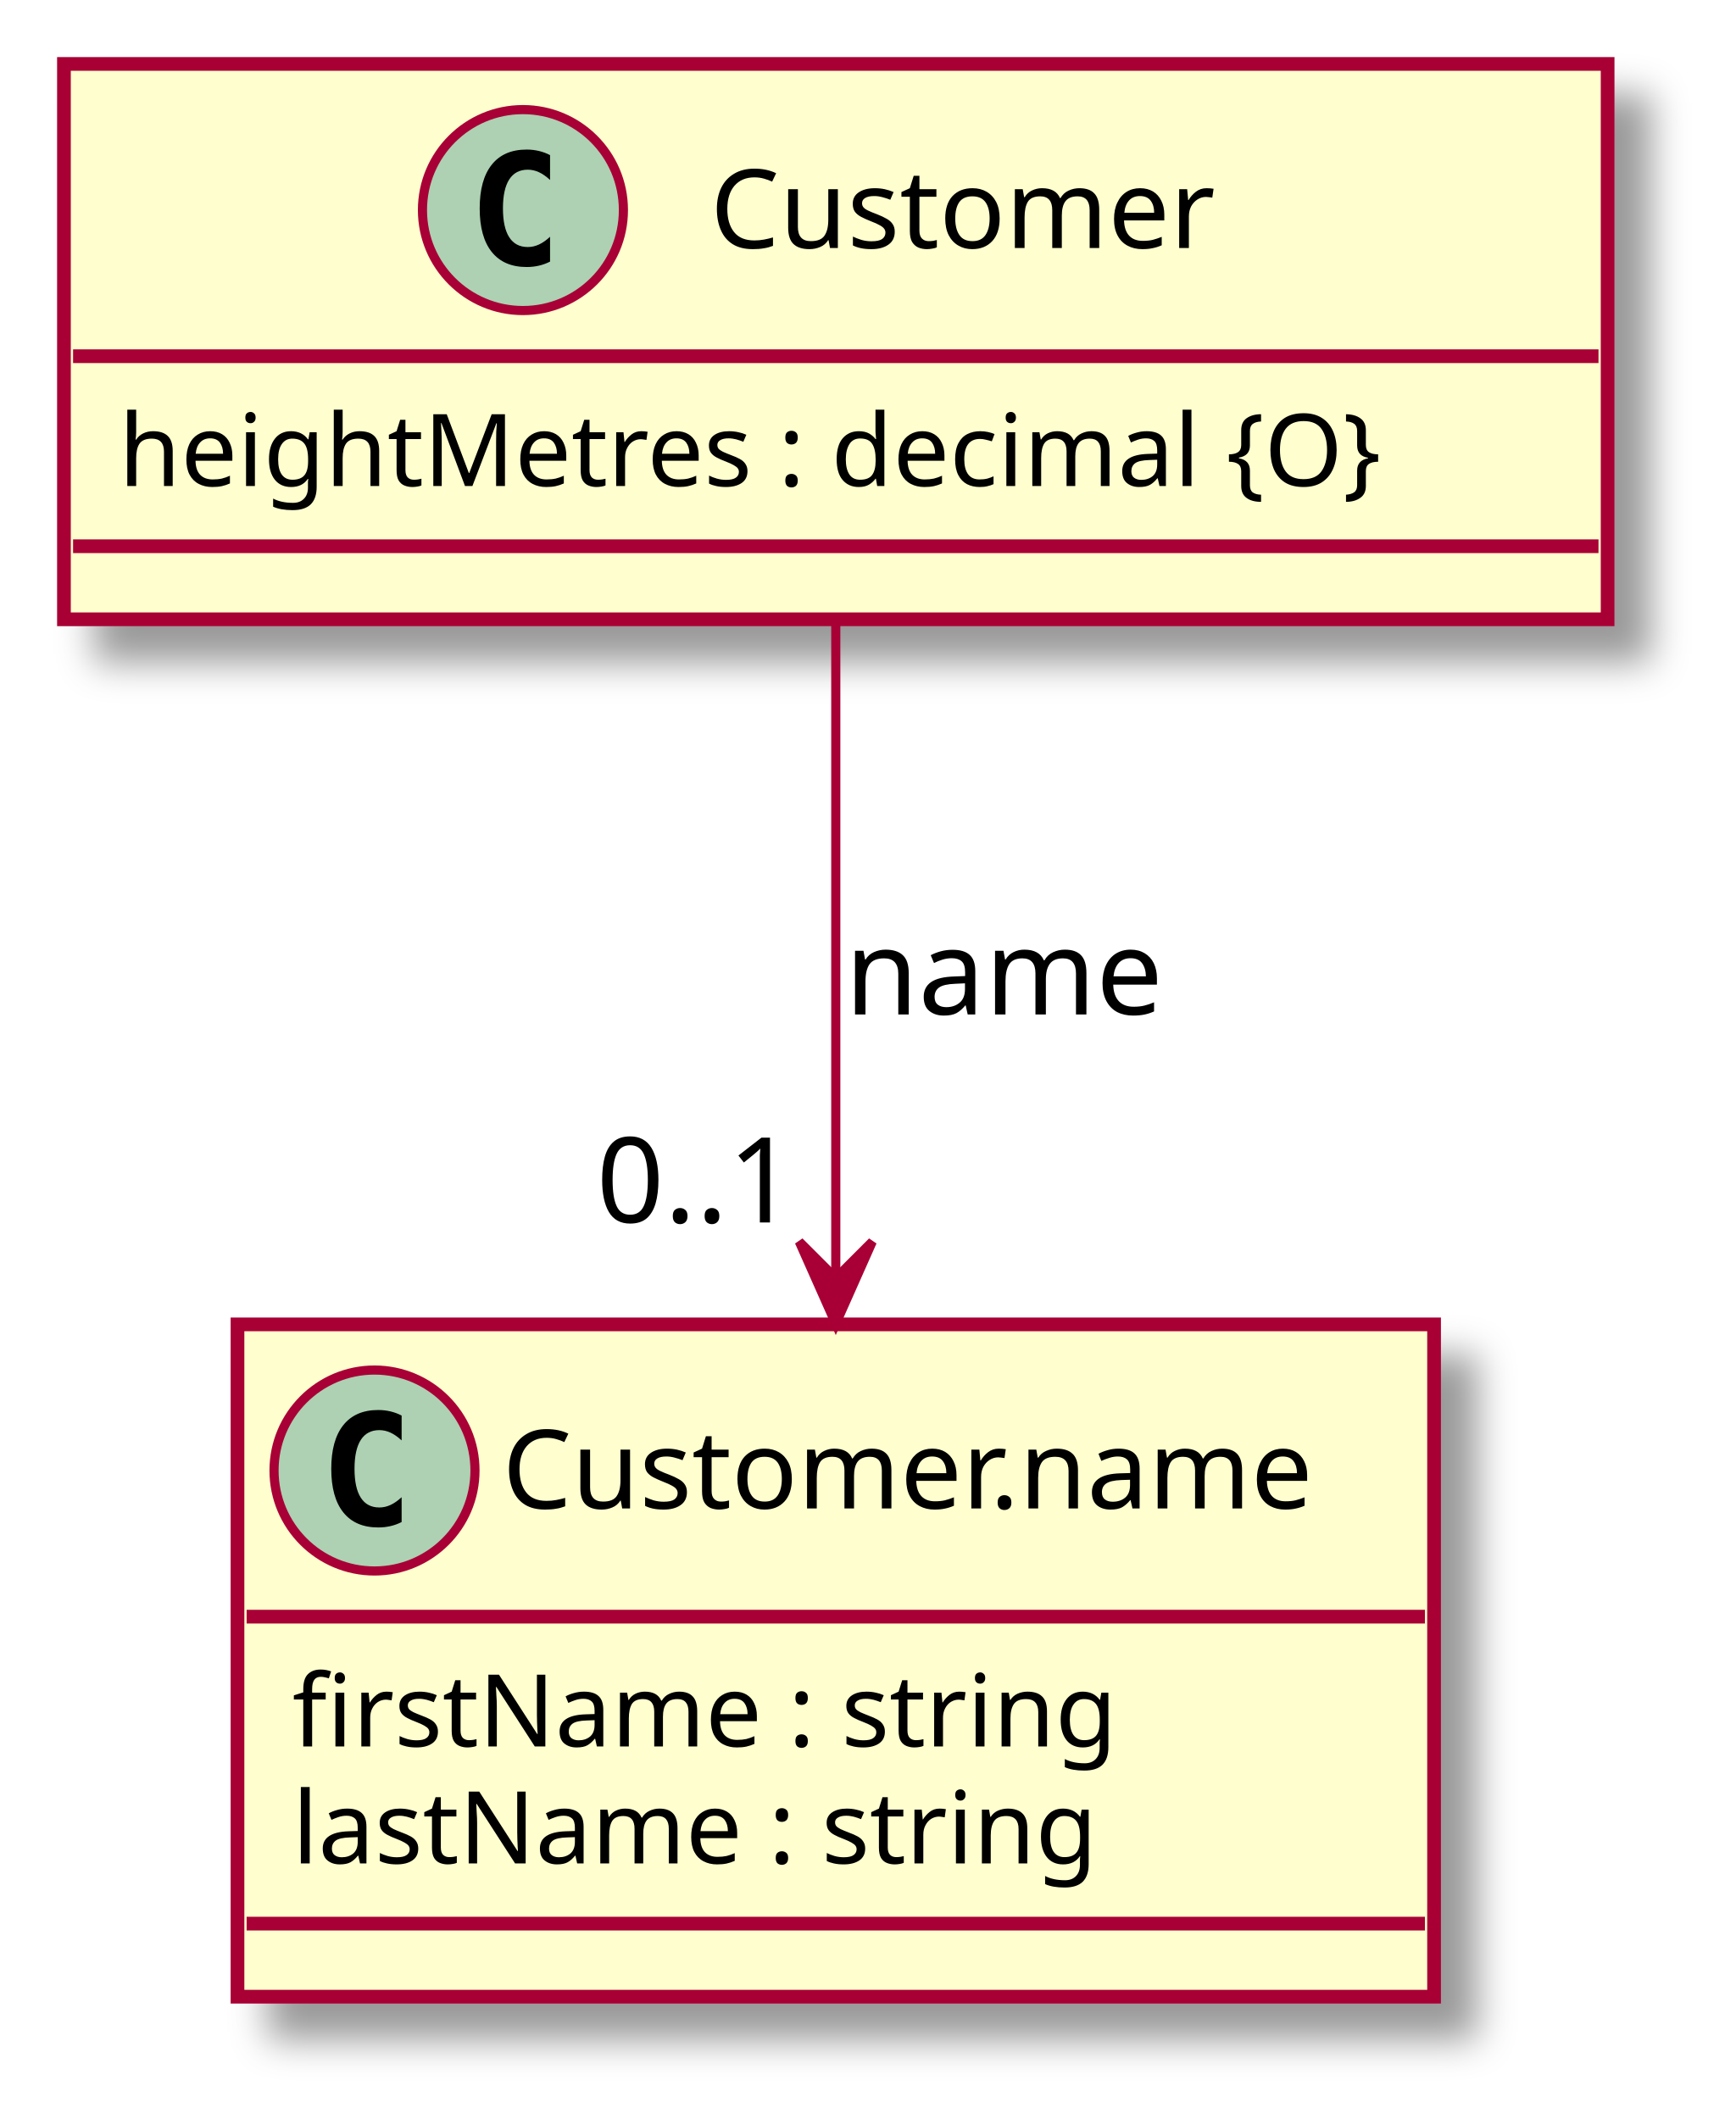
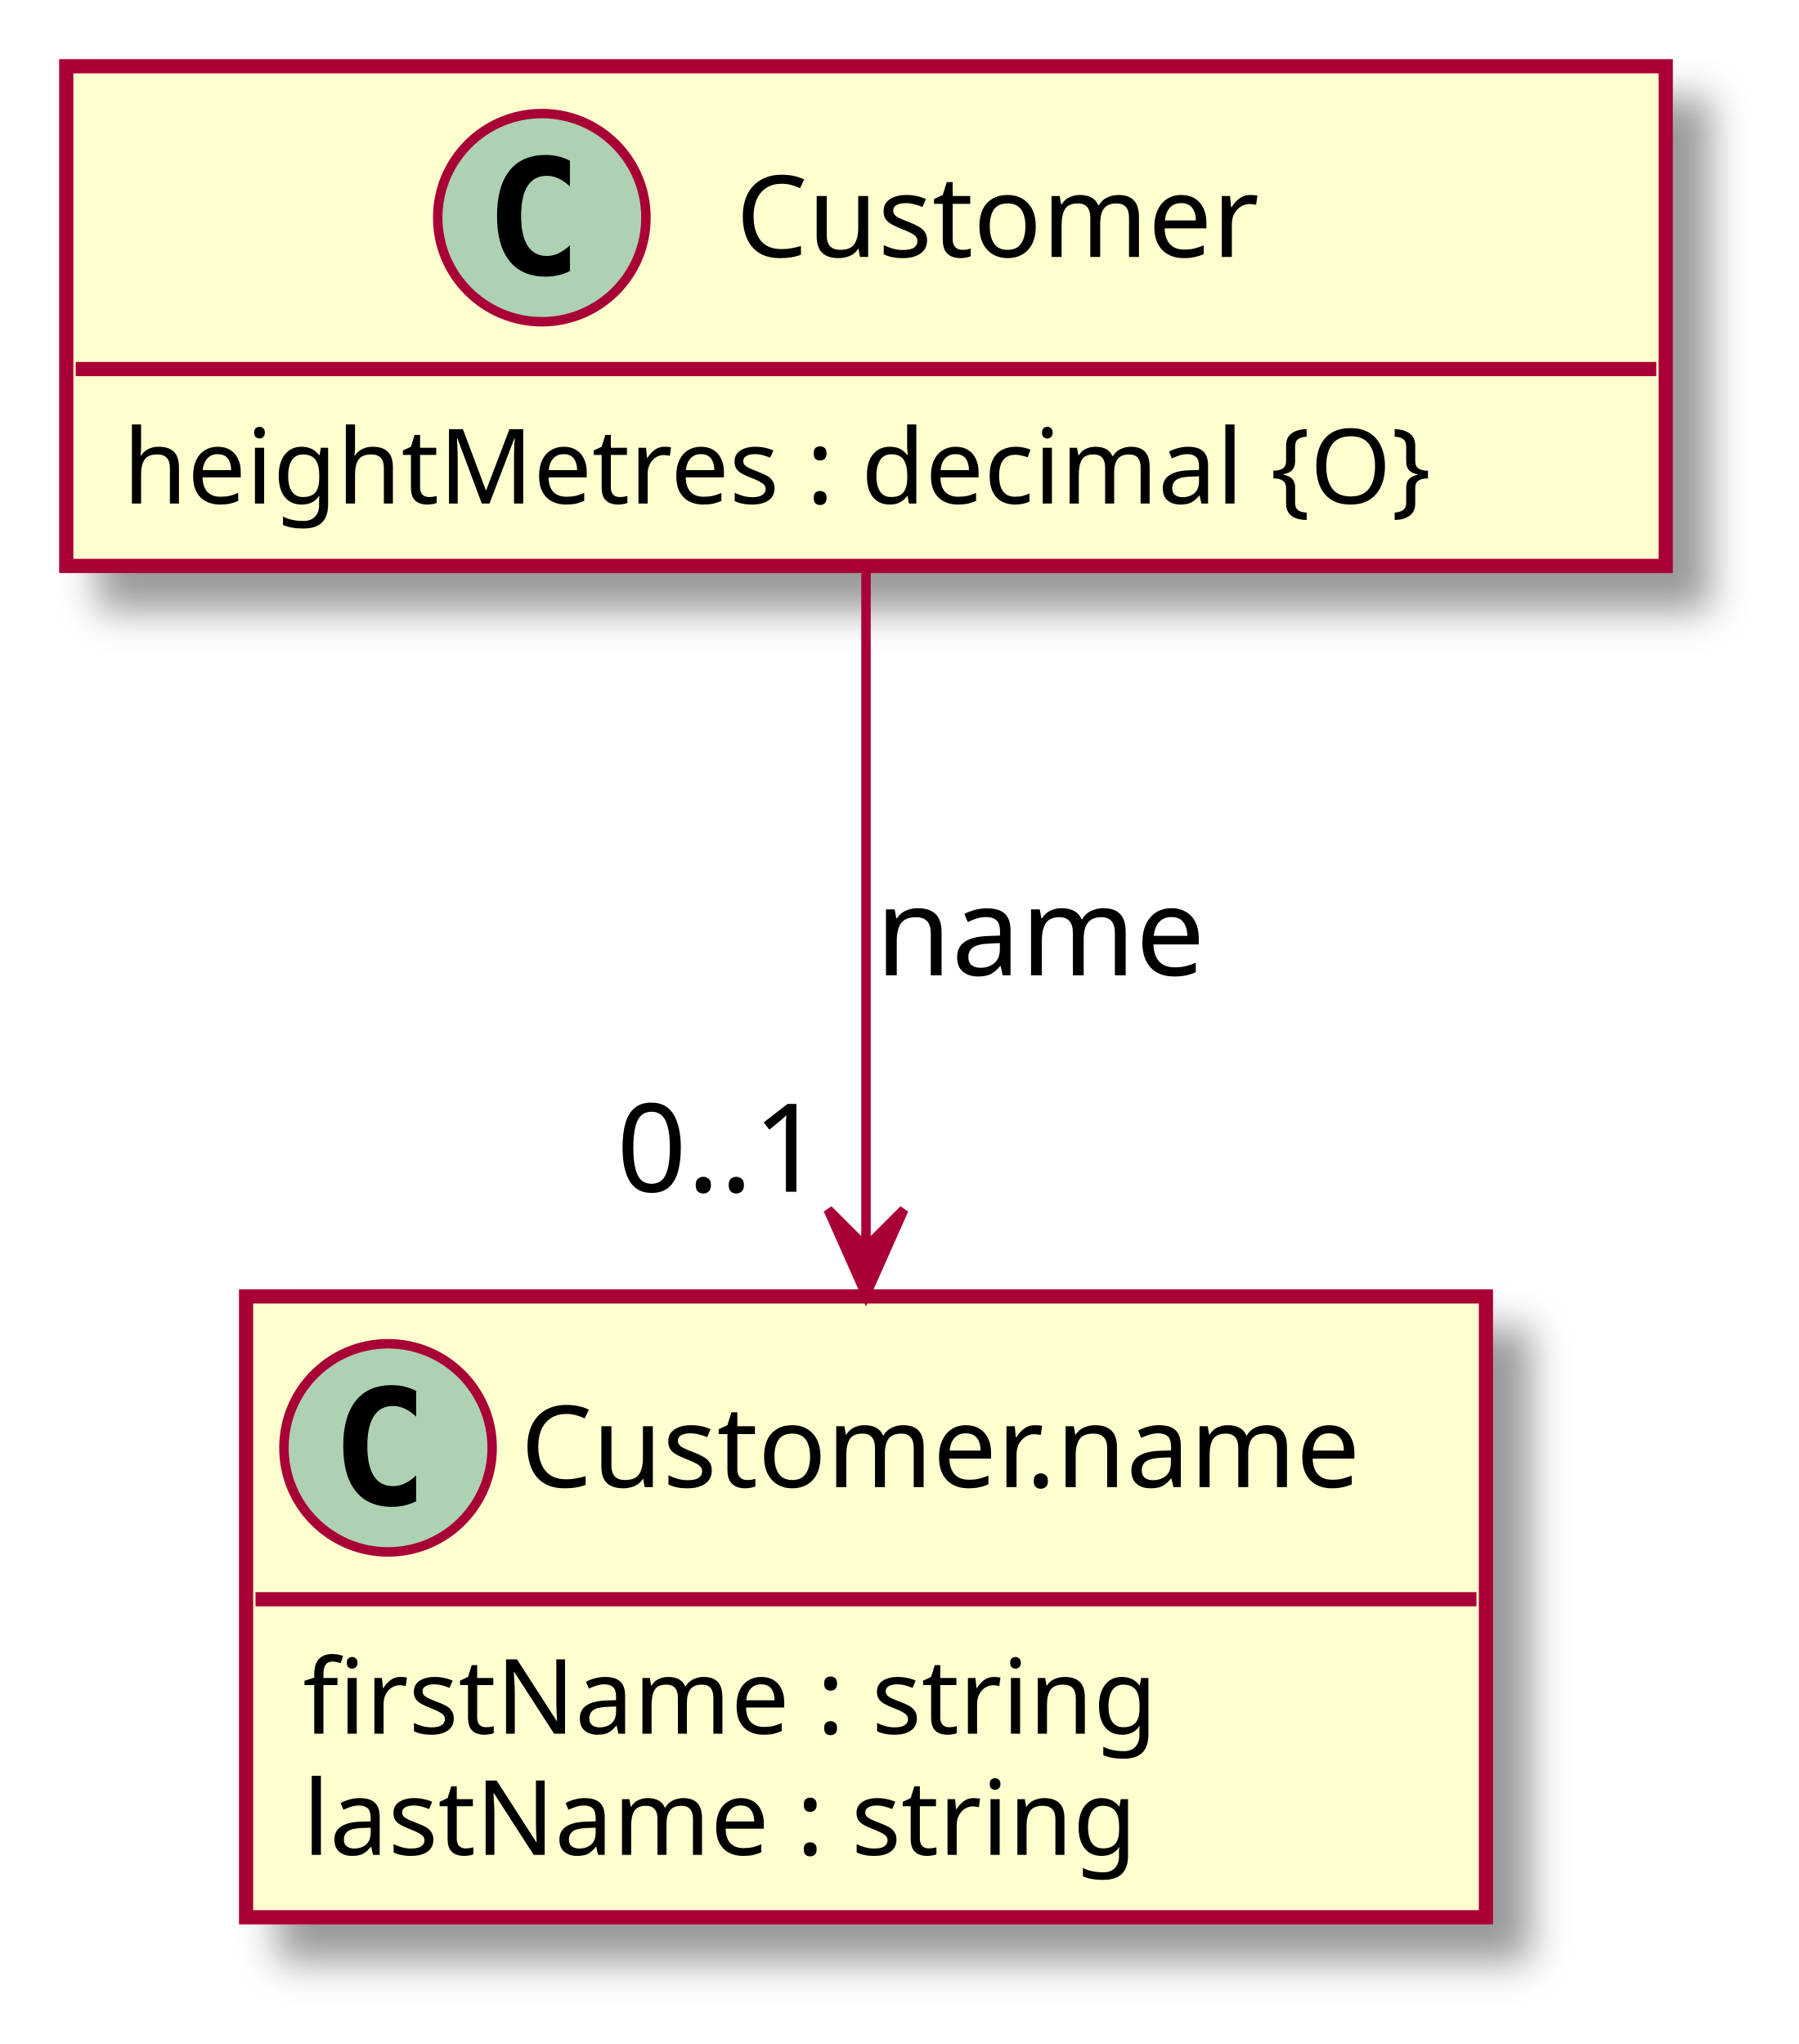
- <svg xmlns="http://www.w3.org/2000/svg" contentScriptType="application/ecmascript" contentStyleType="text/css" height="232px" preserveAspectRatio="none" style="width:190px;height:232px;" version="1.1" viewBox="0 0 190 232" width="190px" zoomAndPan="magnify">
+ <svg xmlns="http://www.w3.org/2000/svg" contentScriptType="application/ecmascript" contentStyleType="text/css" height="216px" preserveAspectRatio="none" style="width:190px;height:216px;" version="1.1" viewBox="0 0 190 216" width="190px" zoomAndPan="magnify">
  <defs>
-     <filter height="300%" id="f1c795qsf6kms6" width="300%" x="-1" y="-1">
+     <filter height="300%" id="fxqi91ym3cr99" width="300%" x="-1" y="-1">
      <feGaussianBlur result="blurOut" stdDeviation="2.0" />
      <feColorMatrix in="blurOut" result="blurOut2" type="matrix" values="0 0 0 0 0 0 0 0 0 0 0 0 0 0 0 0 0 0 .4 0" />
      <feOffset dx="4.0" dy="4.0" in="blurOut2" result="blurOut3" />
      <feBlend in="SourceGraphic" in2="blurOut3" mode="normal" />
    </filter>
  </defs>
  <g>
-     <rect codeLine="3" fill="#FEFECE" filter="url(#f1c795qsf6kms6)" height="60.805" id="Customer" style="stroke:#A80036;stroke-width:1.5;" width="169" x="7" y="7" />
+     <rect codeLine="6" fill="#FEFECE" filter="url(#fxqi91ym3cr99)" height="52.805" id="Customer" style="stroke:#A80036;stroke-width:1.5;" width="169" x="7" y="7" />
    <ellipse cx="57.25" cy="23" fill="#ADD1B2" rx="11" ry="11" style="stroke:#A80036;stroke-width:1.0;" />
    <path d="M60.219,28.641 Q59.641,28.938 59,29.086 Q58.359,29.234 57.656,29.234 Q55.156,29.234 53.836,27.586 Q52.516,25.938 52.516,22.812 Q52.516,19.688 53.836,18.031 Q55.156,16.375 57.656,16.375 Q58.359,16.375 59.008,16.531 Q59.656,16.688 60.219,16.984 L60.219,19.703 Q59.594,19.125 59,18.852 Q58.406,18.578 57.781,18.578 Q56.438,18.578 55.75,19.648 Q55.062,20.719 55.062,22.812 Q55.062,24.906 55.75,25.977 Q56.438,27.047 57.781,27.047 Q58.406,27.047 59,26.773 Q59.594,26.5 60.219,25.922 L60.219,28.641 Z " fill="#000000" />
    <text fill="#000000" font-family="sans-serif" font-size="12" lengthAdjust="spacing" textLength="60" x="77.75" y="27.154">Customer</text>
    <line style="stroke:#A80036;stroke-width:1.5;" x1="8" x2="175" y1="39" y2="39" />
    <text fill="#000000" font-family="sans-serif" font-size="11" lengthAdjust="spacing" textLength="157" x="13" y="53.21">heightMetres : decimal {O}</text>
-     <line style="stroke:#A80036;stroke-width:1.5;" x1="8" x2="175" y1="59.805" y2="59.805" />
-     <rect codeLine="7" fill="#FEFECE" filter="url(#f1c795qsf6kms6)" height="73.609" id="Customer.name" style="stroke:#A80036;stroke-width:1.5;" width="131" x="26" y="145" />
-     <ellipse cx="41" cy="161" fill="#ADD1B2" rx="11" ry="11" style="stroke:#A80036;stroke-width:1.0;" />
-     <path d="M43.969,166.641 Q43.391,166.938 42.75,167.086 Q42.109,167.234 41.406,167.234 Q38.906,167.234 37.586,165.586 Q36.266,163.938 36.266,160.812 Q36.266,157.688 37.586,156.031 Q38.906,154.375 41.406,154.375 Q42.109,154.375 42.758,154.531 Q43.406,154.688 43.969,154.984 L43.969,157.703 Q43.344,157.125 42.75,156.852 Q42.156,156.578 41.531,156.578 Q40.188,156.578 39.5,157.648 Q38.812,158.719 38.812,160.812 Q38.812,162.906 39.5,163.977 Q40.188,165.047 41.531,165.047 Q42.156,165.047 42.75,164.773 Q43.344,164.5 43.969,163.922 L43.969,166.641 Z " fill="#000000" />
-     <text fill="#000000" font-family="sans-serif" font-size="12" lengthAdjust="spacing" textLength="99" x="55" y="165.154">Customer.name</text>
-     <line style="stroke:#A80036;stroke-width:1.5;" x1="27" x2="156" y1="177" y2="177" />
-     <text fill="#000000" font-family="sans-serif" font-size="11" lengthAdjust="spacing" textLength="101" x="32" y="191.21">firstName : string</text>
-     <text fill="#000000" font-family="sans-serif" font-size="11" lengthAdjust="spacing" textLength="99" x="32" y="204.015">lastName : string</text>
-     <line style="stroke:#A80036;stroke-width:1.5;" x1="27" x2="156" y1="210.609" y2="210.609" />
-     <path codeLine="12" d="M91.5,68.026 C91.5,88.792 91.5,116.86 91.5,139.823 " fill="none" id="Customer-to-Customer.name" style="stroke:#A80036;stroke-width:1.0;" />
-     <polygon fill="#A80036" points="91.5,144.94,95.5,135.94,91.5,139.94,87.5,135.94,91.5,144.94" style="stroke:#A80036;stroke-width:1.0;" />
-     <text fill="#000000" font-family="sans-serif" font-size="13" lengthAdjust="spacing" textLength="37" x="92.5" y="111.067">name</text>
-     <text fill="#000000" font-family="sans-serif" font-size="13" lengthAdjust="spacing" textLength="24" x="65.287" y="133.84">0..1</text>
+     <rect codeLine="10" fill="#FEFECE" filter="url(#fxqi91ym3cr99)" height="65.609" id="Customer.name" style="stroke:#A80036;stroke-width:1.5;" width="131" x="26" y="137" />
+     <ellipse cx="41" cy="153" fill="#ADD1B2" rx="11" ry="11" style="stroke:#A80036;stroke-width:1.0;" />
+     <path d="M43.969,158.641 Q43.391,158.938 42.75,159.086 Q42.109,159.234 41.406,159.234 Q38.906,159.234 37.586,157.586 Q36.266,155.938 36.266,152.812 Q36.266,149.688 37.586,148.031 Q38.906,146.375 41.406,146.375 Q42.109,146.375 42.758,146.531 Q43.406,146.688 43.969,146.984 L43.969,149.703 Q43.344,149.125 42.75,148.852 Q42.156,148.578 41.531,148.578 Q40.188,148.578 39.5,149.648 Q38.812,150.719 38.812,152.812 Q38.812,154.906 39.5,155.977 Q40.188,157.047 41.531,157.047 Q42.156,157.047 42.75,156.773 Q43.344,156.5 43.969,155.922 L43.969,158.641 Z " fill="#000000" />
+     <text fill="#000000" font-family="sans-serif" font-size="12" lengthAdjust="spacing" textLength="99" x="55" y="157.154">Customer.name</text>
+     <line style="stroke:#A80036;stroke-width:1.5;" x1="27" x2="156" y1="169" y2="169" />
+     <text fill="#000000" font-family="sans-serif" font-size="11" lengthAdjust="spacing" textLength="101" x="32" y="183.21">firstName : string</text>
+     <text fill="#000000" font-family="sans-serif" font-size="11" lengthAdjust="spacing" textLength="99" x="32" y="196.015">lastName : string</text>
+     <path codeLine="15" d="M91.5,60.115 C91.5,80.381 91.5,108.963 91.5,131.759 " fill="none" id="Customer-to-Customer.name" style="stroke:#A80036;stroke-width:1.0;" />
+     <polygon fill="#A80036" points="91.5,136.825,95.5,127.825,91.5,131.825,87.5,127.825,91.5,136.825" style="stroke:#A80036;stroke-width:1.0;" />
+     <text fill="#000000" font-family="sans-serif" font-size="13" lengthAdjust="spacing" textLength="37" x="92.5" y="103.067">name</text>
+     <text fill="#000000" font-family="sans-serif" font-size="13" lengthAdjust="spacing" textLength="24" x="65.138" y="125.936">0..1</text>
  </g>
</svg>
